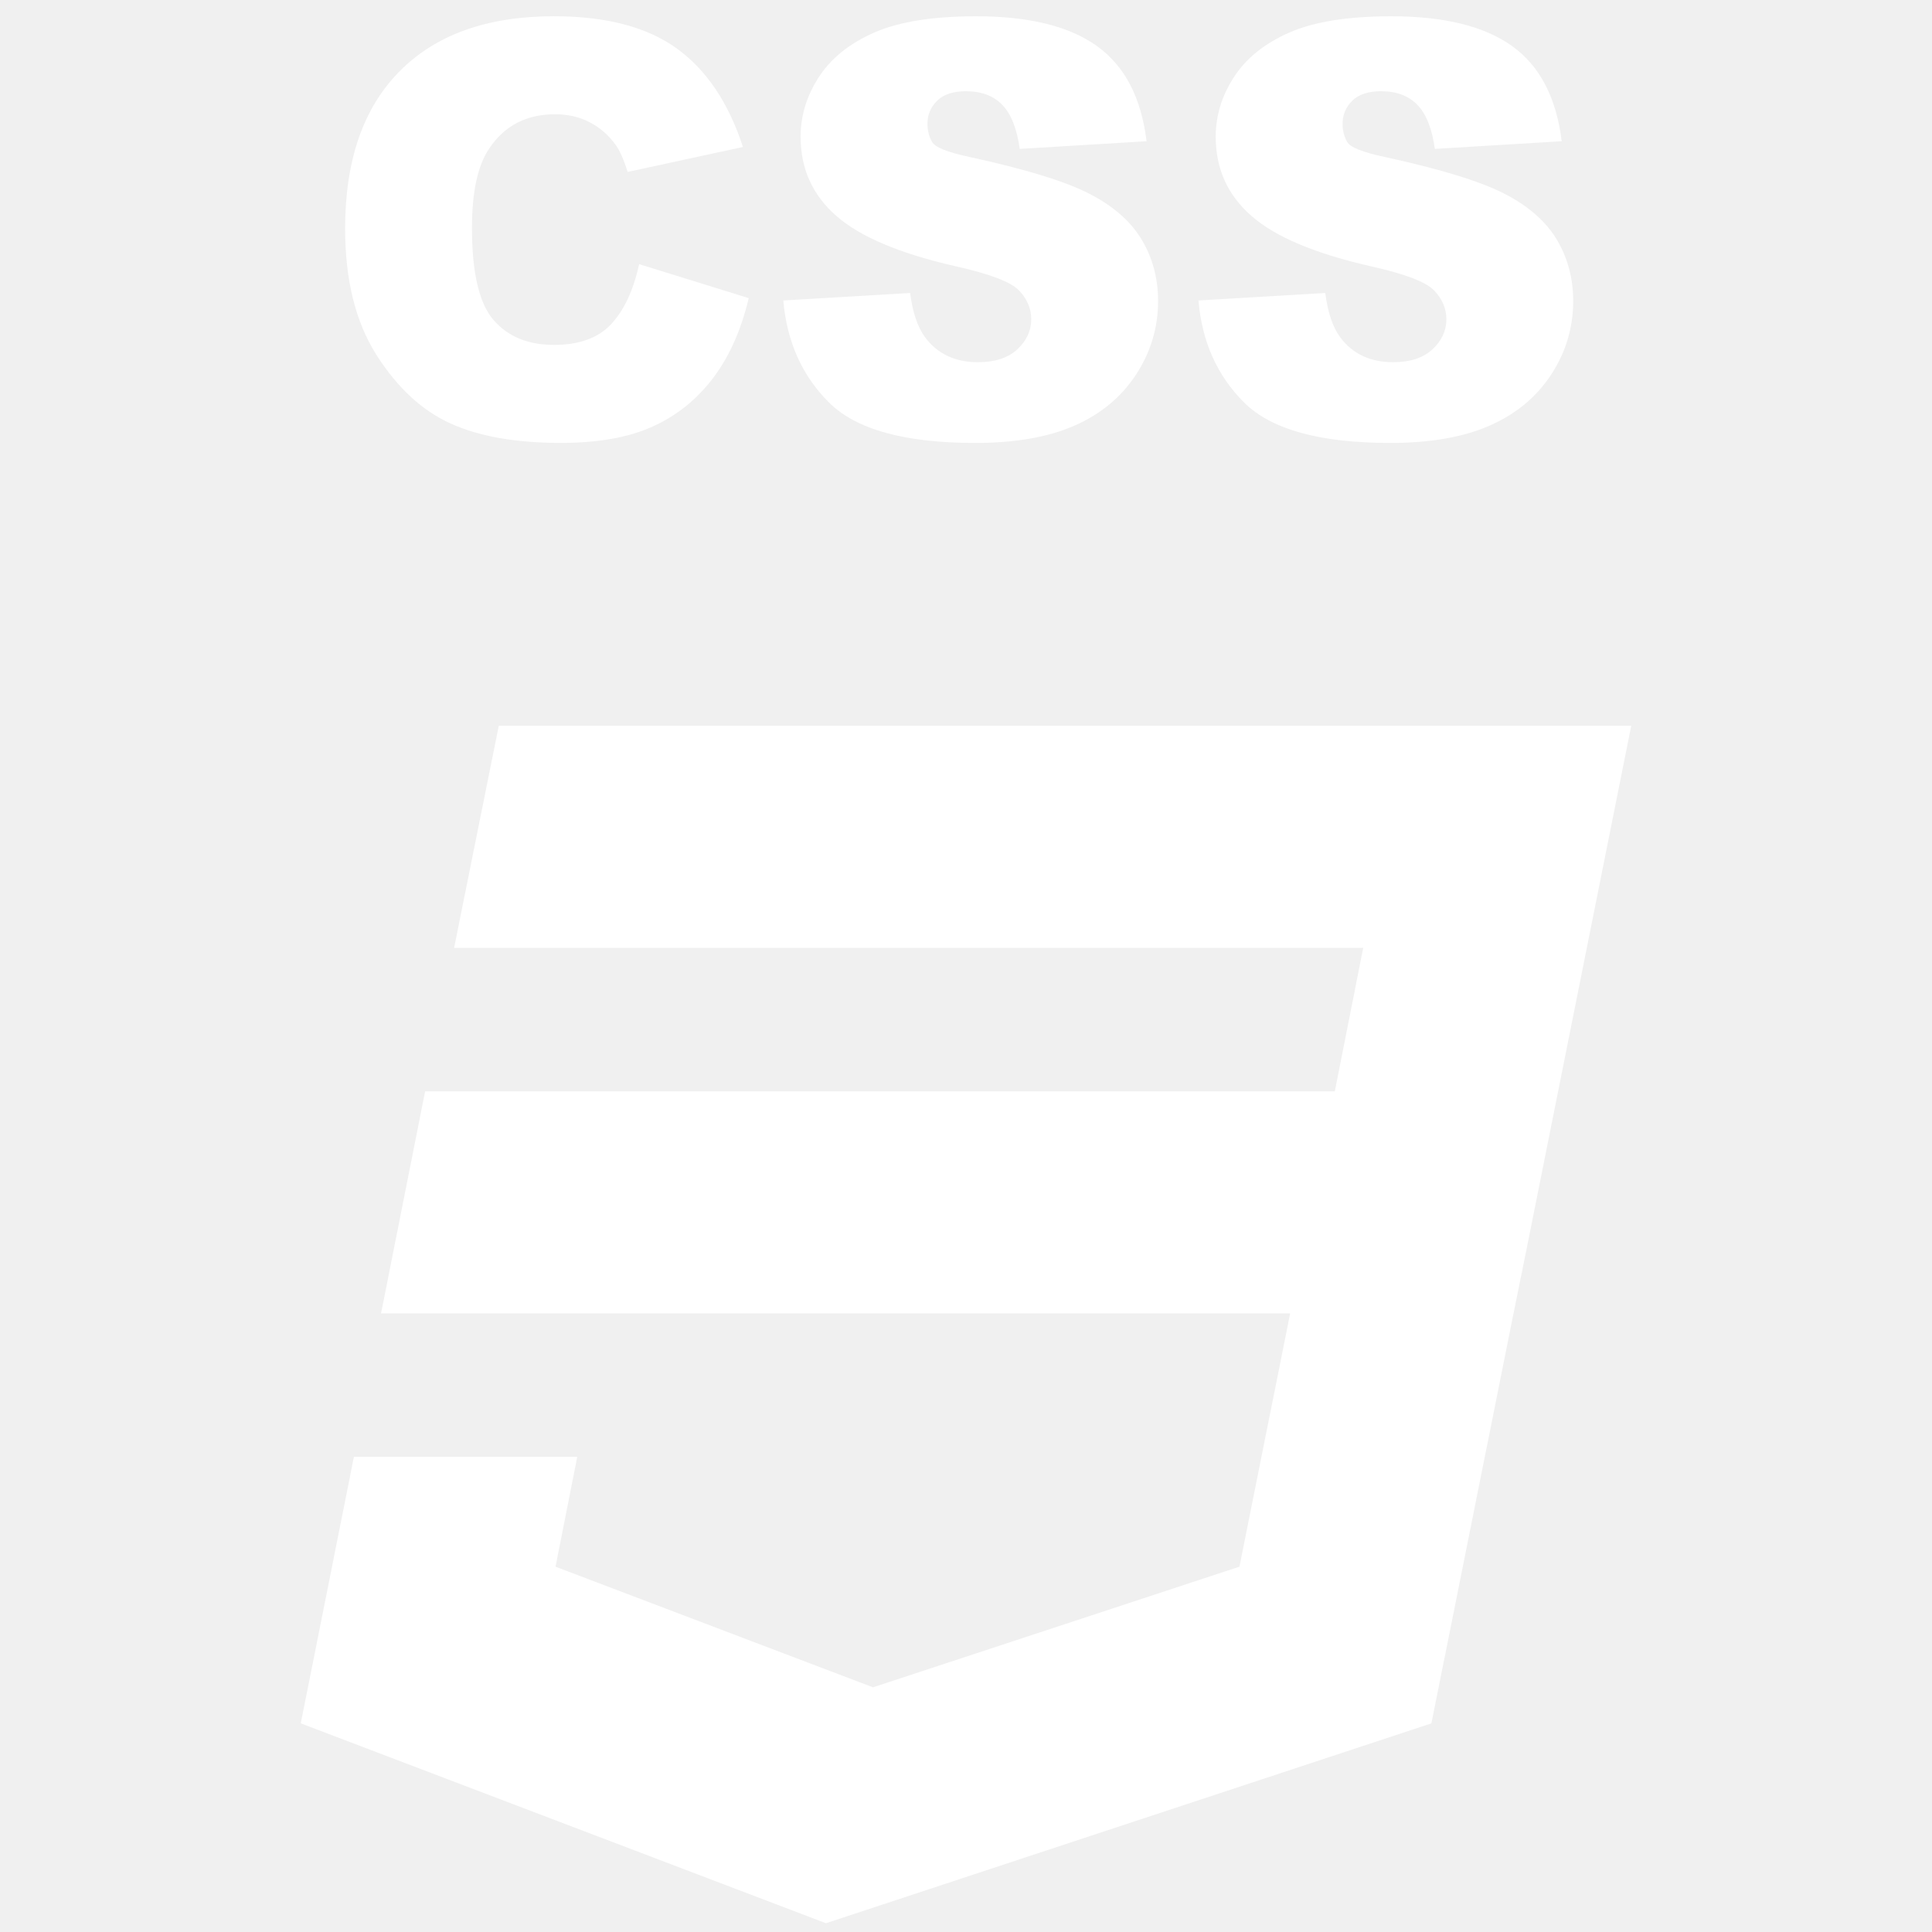
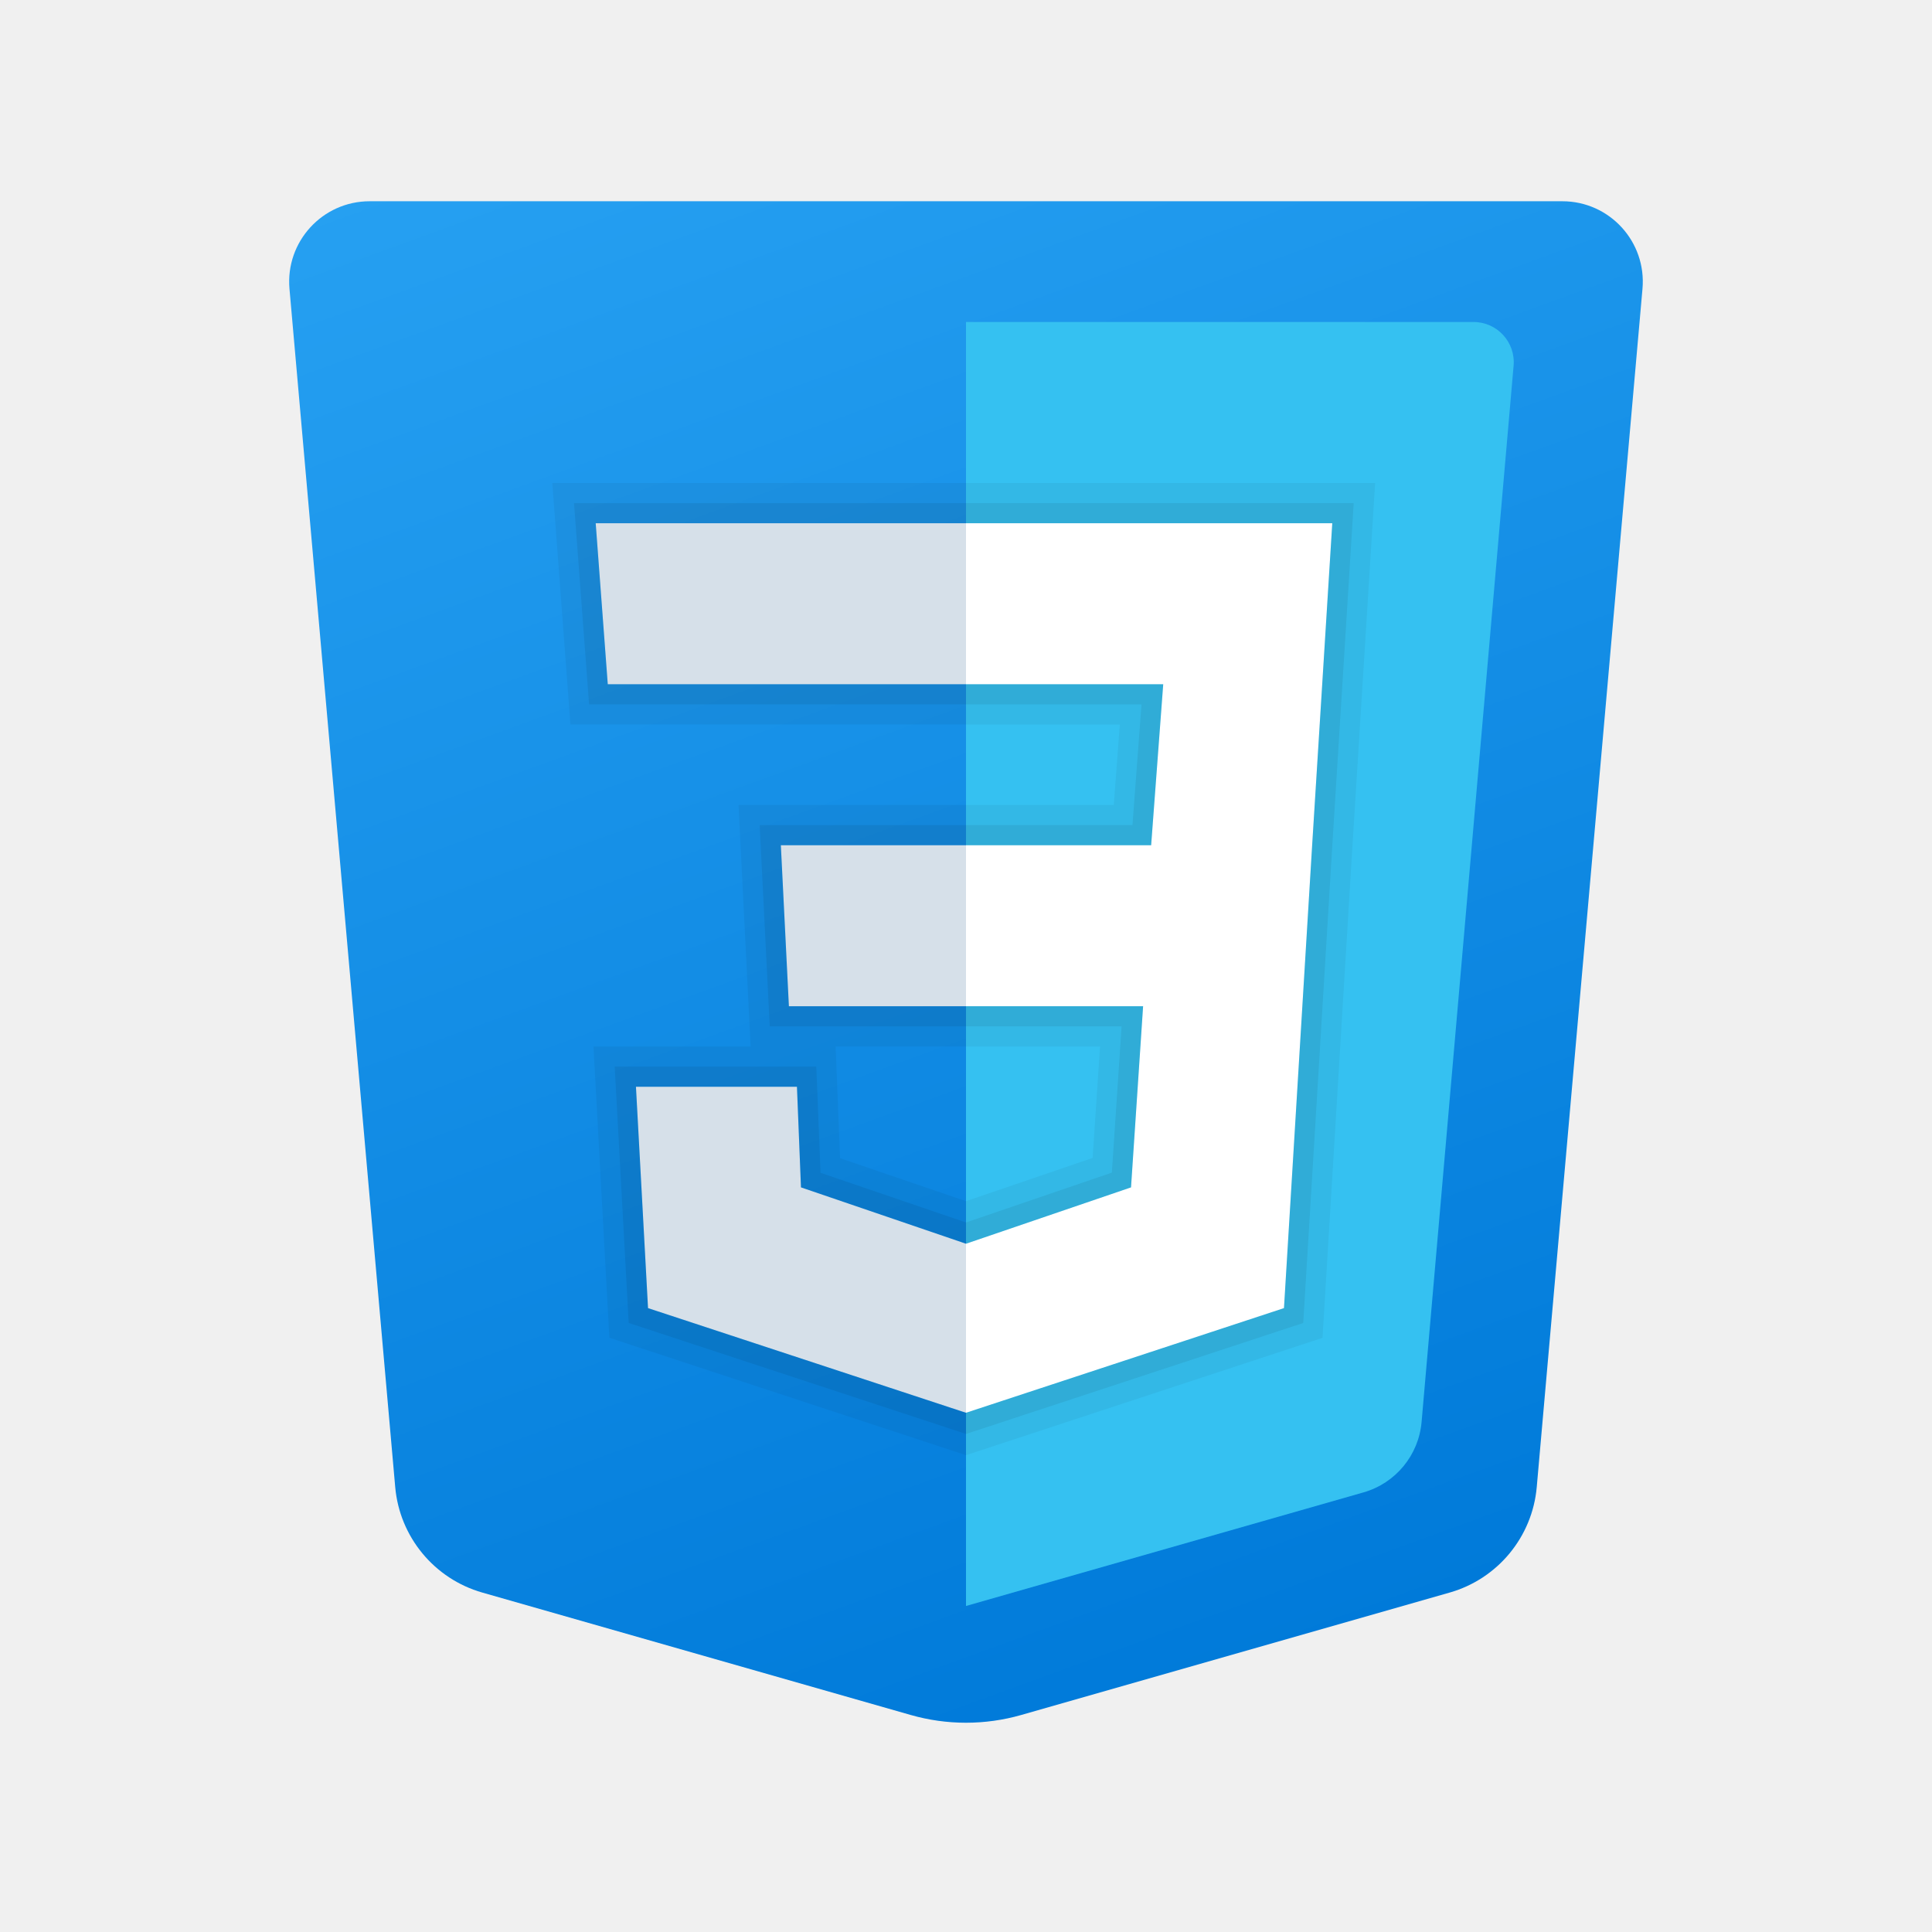
- <svg xmlns="http://www.w3.org/2000/svg" width="64" height="64" viewBox="0 0 76 110" fill="none">
-   <path d="M19.392 15.041L25.629 16.974C25.198 18.791 24.521 20.307 23.598 21.526C22.675 22.746 21.528 23.666 20.159 24.286C18.789 24.907 17.046 25.217 14.929 25.217C12.361 25.217 10.264 24.846 8.636 24.104C7.008 23.362 5.604 22.056 4.422 20.187C3.241 18.319 2.65 15.928 2.65 13.015C2.65 9.129 3.684 6.143 5.754 4.056C7.822 1.968 10.75 0.925 14.535 0.925C17.499 0.925 19.829 1.534 21.523 2.753C23.218 3.972 24.477 5.843 25.301 8.368L18.735 9.788C18.513 9.077 18.281 8.557 18.038 8.229C17.634 7.675 17.142 7.249 16.558 6.952C15.975 6.654 15.325 6.506 14.606 6.506C12.976 6.506 11.725 7.153 10.857 8.449C10.2 9.411 9.872 10.92 9.872 12.979C9.872 15.527 10.28 17.273 11.098 18.218C11.915 19.164 13.062 19.636 14.54 19.636C15.976 19.636 17.061 19.244 17.794 18.46C18.527 17.675 19.06 16.535 19.392 15.041Z" fill="white" />
-   <path d="M27.599 17.108L34.82 16.682C34.961 17.791 35.247 18.634 35.677 19.212C36.379 20.151 37.38 20.622 38.683 20.622C39.655 20.622 40.402 20.376 40.927 19.886C41.451 19.395 41.714 18.826 41.714 18.18C41.714 17.569 41.482 17.02 41.016 16.535C40.548 16.049 39.346 15.59 37.41 15.16C34.241 14.438 31.98 13.487 30.63 12.303C29.265 11.119 28.584 9.613 28.584 7.783C28.584 6.576 28.935 5.438 29.635 4.368C30.336 3.298 31.391 2.456 32.797 1.844C34.204 1.232 36.135 0.927 38.587 0.927C41.592 0.927 43.884 1.493 45.461 2.626C47.04 3.76 47.979 5.565 48.281 8.041L41.058 8.477C40.902 7.331 40.572 6.497 40.071 5.976C39.571 5.454 38.878 5.194 37.996 5.194C37.271 5.194 36.724 5.374 36.358 5.735C35.99 6.097 35.806 6.534 35.806 7.05C35.806 7.427 35.891 7.767 36.062 8.071C36.227 8.383 36.947 8.672 38.226 8.943C41.386 9.631 43.651 10.325 45.018 11.029C46.386 11.731 47.38 12.603 48.003 13.645C48.625 14.686 48.936 15.851 48.936 17.14C48.936 18.652 48.519 20.045 47.684 21.323C46.85 22.6 45.684 23.569 44.187 24.229C42.689 24.89 40.801 25.219 38.523 25.219C34.523 25.219 31.752 24.455 30.212 22.928C28.672 21.401 27.801 19.461 27.599 17.108Z" fill="white" />
-   <path d="M51.235 17.108L58.456 16.682C58.596 17.791 58.881 18.634 59.312 19.212C60.014 20.151 61.015 20.622 62.317 20.622C63.289 20.622 64.037 20.376 64.562 19.886C65.087 19.395 65.351 18.826 65.351 18.18C65.351 17.569 65.117 17.02 64.652 16.535C64.184 16.049 62.981 15.59 61.046 15.16C57.876 14.438 55.615 13.487 54.264 12.303C52.9 11.119 52.218 9.613 52.218 7.783C52.218 6.576 52.569 5.438 53.27 4.368C53.97 3.298 55.026 2.456 56.433 1.844C57.839 1.232 59.769 0.927 62.221 0.927C65.227 0.927 67.519 1.493 69.097 2.626C70.674 3.76 71.614 5.565 71.916 8.041L64.693 8.477C64.536 7.331 64.207 6.497 63.706 5.976C63.205 5.454 62.514 5.194 61.631 5.194C60.907 5.194 60.359 5.374 59.992 5.735C59.625 6.097 59.441 6.534 59.441 7.05C59.441 7.427 59.526 7.767 59.696 8.071C59.861 8.383 60.583 8.672 61.862 8.943C65.022 9.631 67.285 10.325 68.654 11.029C70.021 11.731 71.015 12.603 71.639 13.645C72.26 14.686 72.571 15.851 72.571 17.14C72.571 18.652 72.154 20.045 71.32 21.323C70.485 22.6 69.319 23.569 67.822 24.229C66.324 24.89 64.436 25.219 62.158 25.219C58.157 25.219 55.388 24.455 53.846 22.928C52.306 21.401 51.436 19.461 51.235 17.108Z" fill="white" />
-   <path d="M11.398 41.325L8.855 53.969H60.615L58.999 62.136H7.205L4.696 74.78H56.456L53.569 89.201L32.707 96.07L14.629 89.201L15.866 82.948H3.15L0.125 98.12L30.026 109.5L64.499 98.12L69.07 75.293L69.998 70.714L75.875 41.325H11.398Z" fill="white" />
+ <svg xmlns="http://www.w3.org/2000/svg" viewBox="0 0 48 48" width="96px" height="96px">
+   <linearGradient id="TQDriqswrKwPOniLrPT12a" x1="16.33" x2="32.293" y1="-2.748" y2="41.109" gradientUnits="userSpaceOnUse">
+     <stop offset="0" stop-color="#2aa4f4" />
+     <stop offset="1" stop-color="#007ad9" />
+   </linearGradient>
+   <path fill="url(#TQDriqswrKwPOniLrPT12a)" d="M7.192,7.176l2.627,29.77c0.109,1.237,0.97,2.28,2.164,2.621l10.643,3.041 c0.898,0.257,1.849,0.257,2.747,0l10.643-3.041c1.194-0.341,2.055-1.383,2.164-2.621l2.627-29.77C40.911,6.006,39.99,5,38.816,5 H9.184C8.01,5,7.089,6.006,7.192,7.176z" />
+   <path fill="#35c1f1" d="M24,8v31.9l9.876-2.822c0.797-0.228,1.371-0.924,1.443-1.749l2.286-26.242 C37.656,8.502,37.196,8,36.609,8H24z" />
+   <path fill="#fff" d="M33.1,13H24v4h4.9l-0.3,4H24v4h4.4l-0.3,4.5L24,30.9v4.2l7.9-2.6L32.6,21l0,0L33.1,13z" />
+   <path fill="#d6e0e9" d="M24,13v4h-8.9l-0.3-4H24z M19.4,21l0.2,4H24v-4H19.4z M19.8,27h-4l0.3,5.5l7.9,2.6v-4.2l-4.1-1.4 L19.8,27z" />
+   <path d="M33.1,13l-0.5,8l-0.7,11.5L24,35.1l-7.9-2.6L15.8,27h4l0.1,2.5l4.1,1.4l4.1-1.4l0.3-4.5H24h-4.4l-0.2-4H24h4.6l0.3-4H24 h-8.9l-0.3-4H24H33.1 M34.164,12H33.1H24h-9.2h-1.078l0.081,1.075l0.3,4L14.172,18H15.1H24h3.822l-0.15,2H24h-4.6h-1.051 l0.052,1.05l0.2,4L18.649,26H15.8h-1.056l0.058,1.054l0.3,5.5l0.037,0.682l0.649,0.214l7.9,2.6L24,36.153l0.313-0.103l7.9-2.6 l0.644-0.212l0.041-0.677l0.7-11.5l0.5-7.998L34.164,12L34.164,12z M20.761,26H24h3.331l-0.185,2.769L24,29.843l-3.128-1.068 l-0.073-1.815L20.761,26L20.761,26z" opacity=".05" />
+   <path d="M33.1,13l-0.5,8l-0.7,11.5L24,35.1l-7.9-2.6L15.8,27h4l0.1,2.5l4.1,1.4l4.1-1.4l0.3-4.5H24h-4.4l-0.2-4H24h4.6l0.3-4H24 h-8.9l-0.3-4H24H33.1 M33.632,12.5H33.1H24h-9.2h-0.539l0.04,0.537l0.3,4l0.035,0.463H15.1H24h4.361l-0.225,3H24h-4.6h-0.526 l0.026,0.525l0.2,4l0.024,0.475H19.6H24h3.866l-0.242,3.634L24,30.372l-3.614-1.234L20.3,26.98L20.28,26.5H19.8h-4h-0.528 l0.029,0.527l0.3,5.5l0.019,0.341l0.324,0.107l7.9,2.6L24,35.626l0.156-0.051l7.9-2.6l0.322-0.106l0.021-0.339l0.7-11.5l0.5-7.999 L33.632,12.5L33.632,12.5z" opacity=".07" />
</svg>
